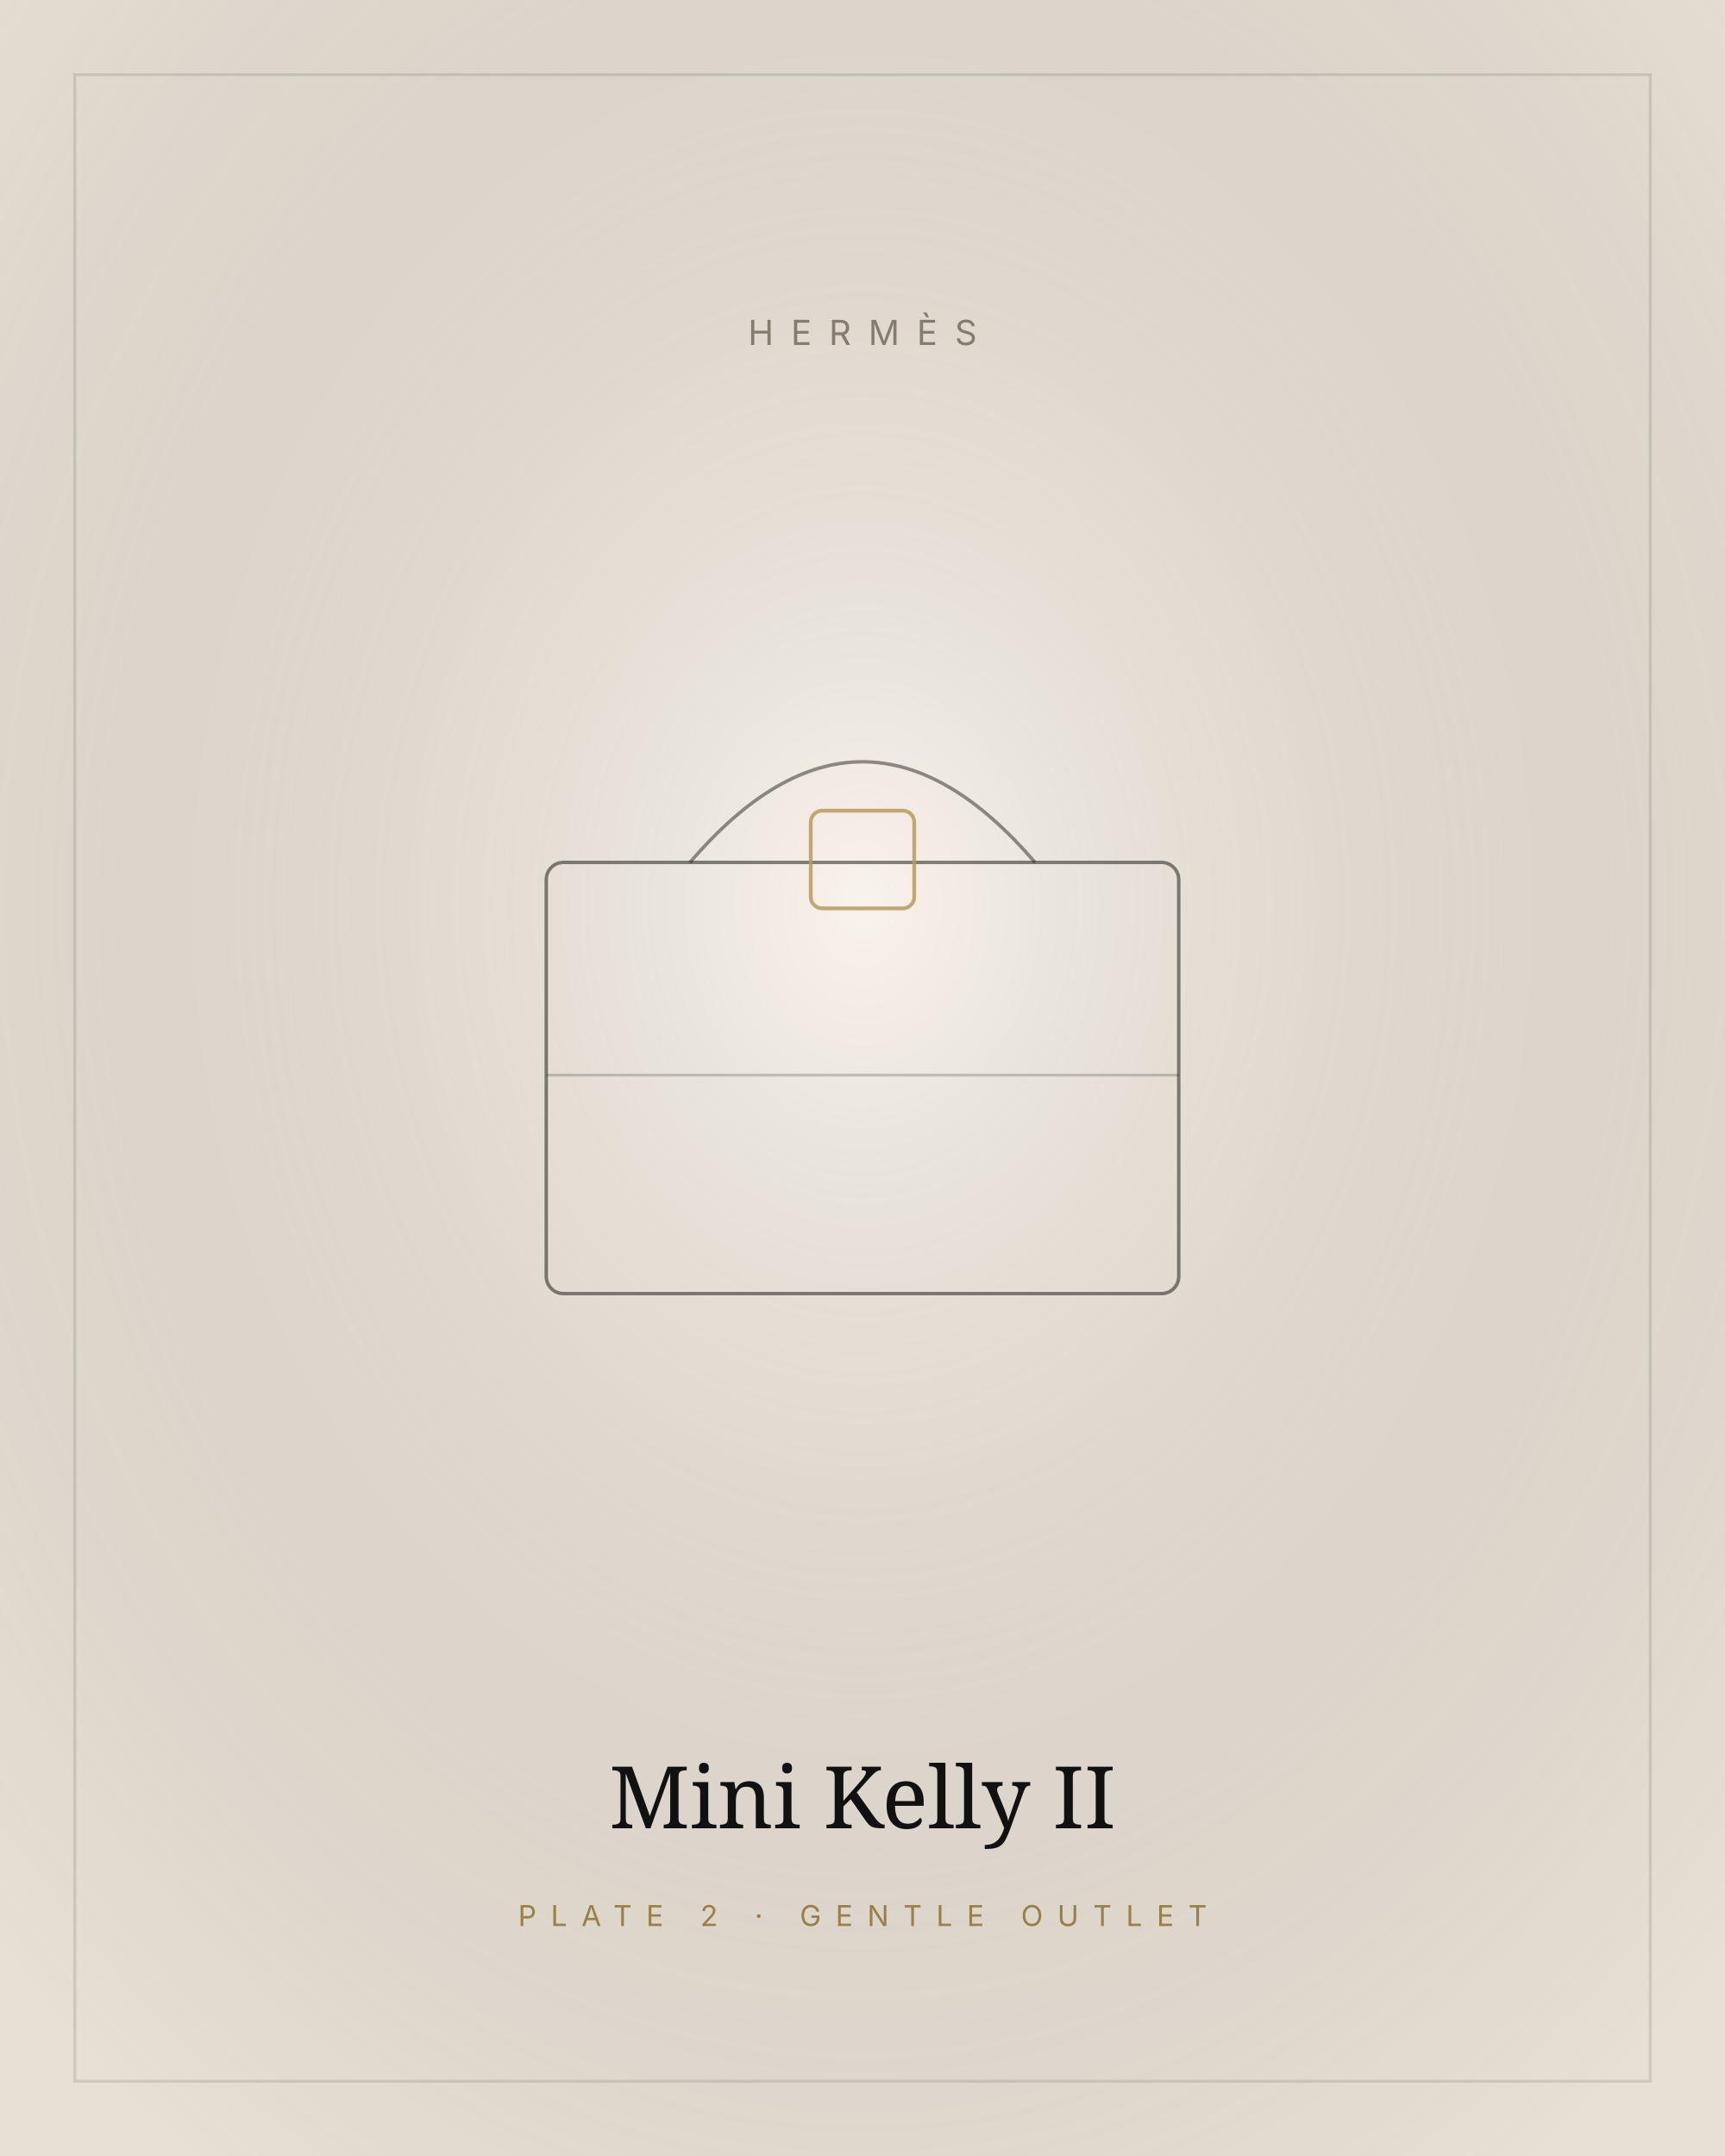
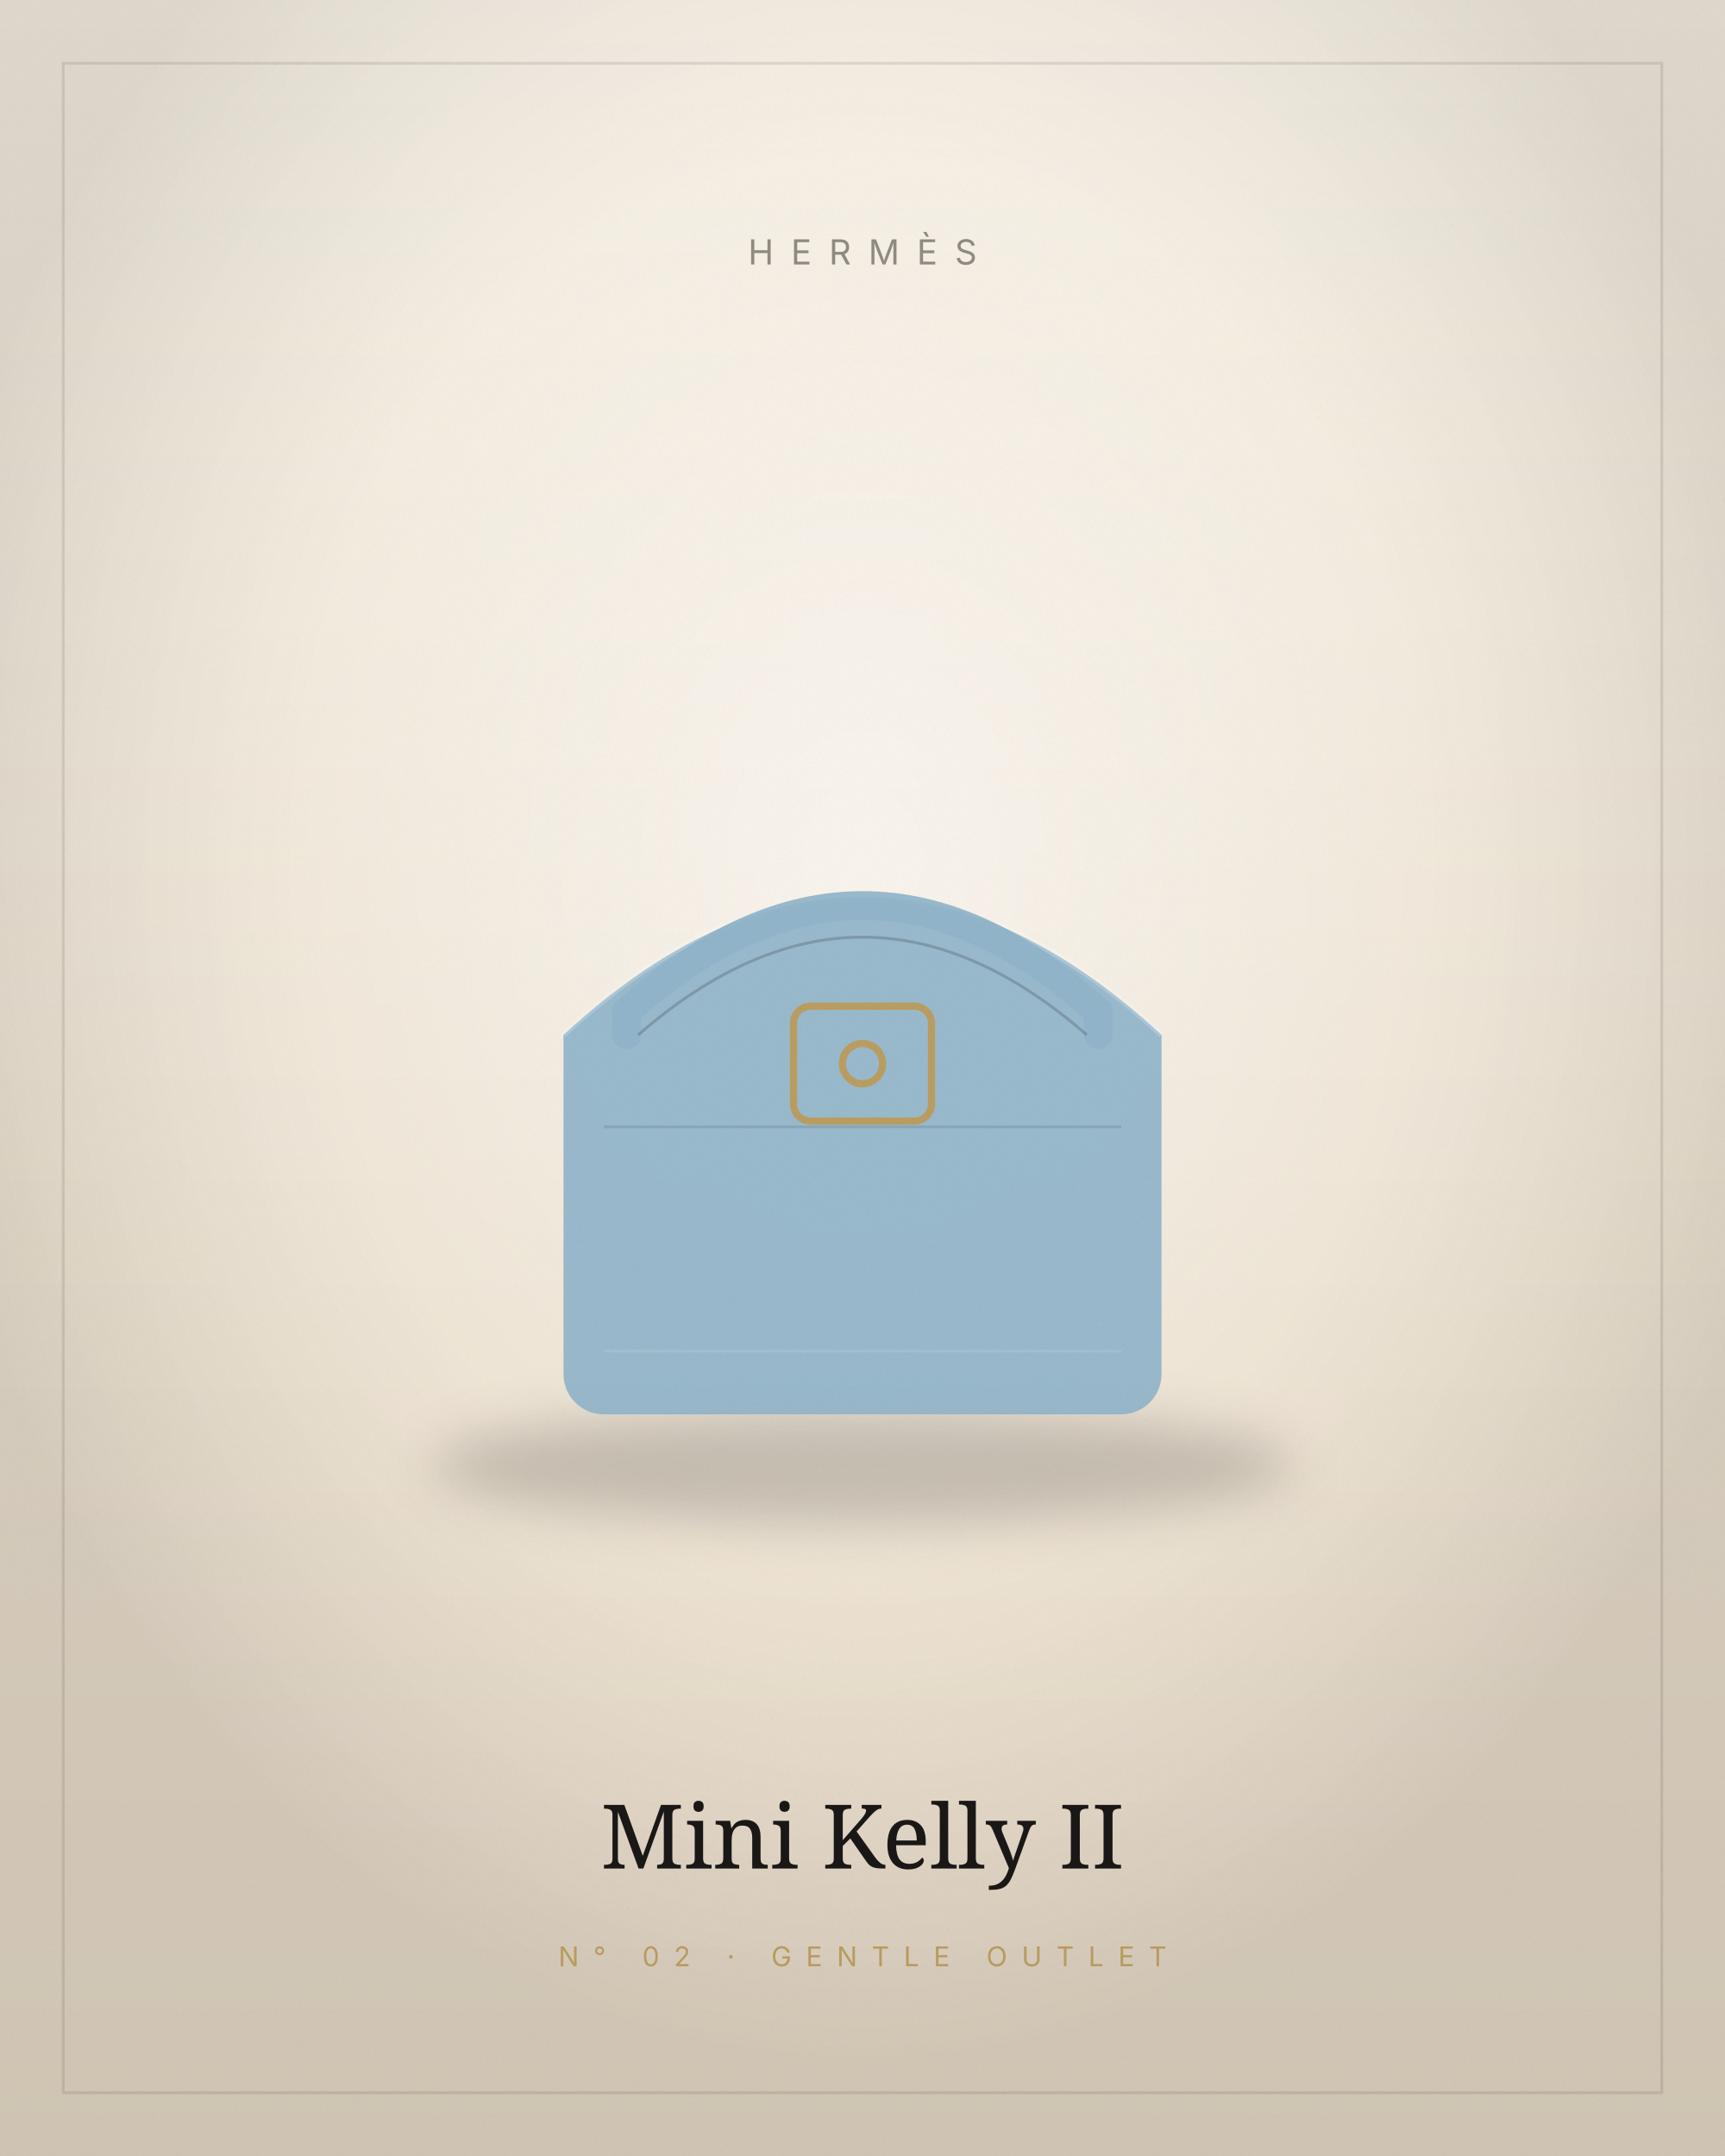
<svg xmlns="http://www.w3.org/2000/svg" width="600" height="750" viewBox="0 0 600 750">
  <defs>
-     <radialGradient id="v" cx="50%" cy="42%" r="70%">
-       <stop offset="0" stop-color="#ffffff" stop-opacity="0.35" />
-       <stop offset="1" stop-color="#000000" stop-opacity="0.05" />
+     <linearGradient id="bg" x1="0" y1="0" x2="0" y2="1">
+       <stop offset="0" stop-color="#f6efe3" />
+       <stop offset="1" stop-color="#e7dac6" />
+     </linearGradient>
+     <radialGradient id="spot" cx="50%" cy="40%" r="55%">
+       <stop offset="0" stop-color="#ffffff" stop-opacity="0.55" />
+       <stop offset="0.6" stop-color="#ffffff" stop-opacity="0.08" />
+       <stop offset="1" stop-color="#000000" stop-opacity="0.10" />
    </radialGradient>
+     <filter id="soft" x="-50%" y="-50%" width="200%" height="200%">
+       <feGaussianBlur stdDeviation="9" />
+     </filter>
+     <filter id="grain">
+       <feTurbulence type="fractalNoise" baseFrequency="0.9" numOctaves="2" stitchTiles="stitch" />
+       <feColorMatrix type="saturate" values="0" />
+     </filter>
  </defs>
-   <rect width="600" height="750" fill="#f4ece0" />
-   <rect width="600" height="750" fill="url(#v)" />
-   <rect x="26" y="26" width="548" height="698" fill="none" stroke="rgba(17,17,17,0.12)" />
-   <rect x="190" y="300" width="220" height="150" rx="6" fill="none" stroke="rgba(17,17,17,0.5)" stroke-width="1.2" />
-   <path d="M240 300 q60 -70 120 0" fill="none" stroke="rgba(17,17,17,0.45)" stroke-width="1.2" />
-   <rect x="282" y="282" width="36" height="34" rx="4" fill="none" stroke="rgba(184,155,94,0.85)" stroke-width="1.3" />
-   <line x1="190" y1="374" x2="410" y2="374" stroke="rgba(17,17,17,0.2)" />
-   <text x="300" y="120" text-anchor="middle" font-family="Inter, Helvetica, sans-serif" font-size="12" fill="#857c6e" letter-spacing="6">HERMÈS</text>
-   <text x="300" y="636" text-anchor="middle" font-family="Georgia, 'Cormorant Garamond', serif" font-size="30" fill="#111111">Mini Kelly II</text>
-   <text x="300" y="670" text-anchor="middle" font-family="Inter, Helvetica, sans-serif" font-size="10" fill="#9a7f47" letter-spacing="5">PLATE 2 · GENTLE OUTLET</text>
+   <rect width="600" height="750" fill="url(#bg)" />
+   <rect width="600" height="750" fill="url(#spot)" />
+   <g>
+     <ellipse cx="300" cy="510" rx="150" ry="20" fill="rgba(20,16,10,0.18)" filter="url(#soft)" />
+     <path d="M196 360 q104 -96 208 0 v118 a14 14 0 0 1 -14 14 H210 a14 14 0 0 1 -14 -14 Z" fill="#8fb3c9" opacity="0.92" />
+     <path d="M196 360 q104 -96 208 0" fill="none" stroke="rgba(255,255,255,0.18)" stroke-width="2" />
+     <path d="M218 360 v-8 q82 -74 164 0 v8" fill="none" stroke="#8fb3c9" stroke-width="10" stroke-linecap="round" opacity="0.92" />
+     <path d="M222 360 q78 -68 156 0" fill="none" stroke="rgba(0,0,0,0.18)" stroke-width="1" />
+     <rect x="276" y="350" width="48" height="40" rx="6" fill="none" stroke="#b89b5e" stroke-width="2.5" />
+     <circle cx="300" cy="370" r="7" fill="none" stroke="#b89b5e" stroke-width="2.5" />
+     <line x1="210" y1="392" x2="390" y2="392" stroke="rgba(0,0,0,0.10)" stroke-width="1" />
+     <line x1="210" y1="470" x2="390" y2="470" stroke="rgba(255,255,255,0.10)" stroke-width="1" />
+   </g>
+   <rect width="600" height="750" filter="url(#grain)" opacity="0.05" />
+   <rect x="22" y="22" width="556" height="706" fill="none" stroke="rgba(20,16,10,0.10)" />
+   <text x="300" y="92" text-anchor="middle" font-family="Inter, Helvetica, sans-serif" font-size="12" letter-spacing="6" fill="rgba(20,16,10,0.45)">HERMÈS</text>
+   <text x="300" y="650" text-anchor="middle" font-family="Georgia, 'Cormorant Garamond', serif" font-size="31" fill="#1a1816">Mini Kelly II</text>
+   <text x="300" y="684" text-anchor="middle" font-family="Inter, Helvetica, sans-serif" font-size="9.5" letter-spacing="5" fill="#b89b5e">N° 02 · GENTLE OUTLET</text>
</svg>
